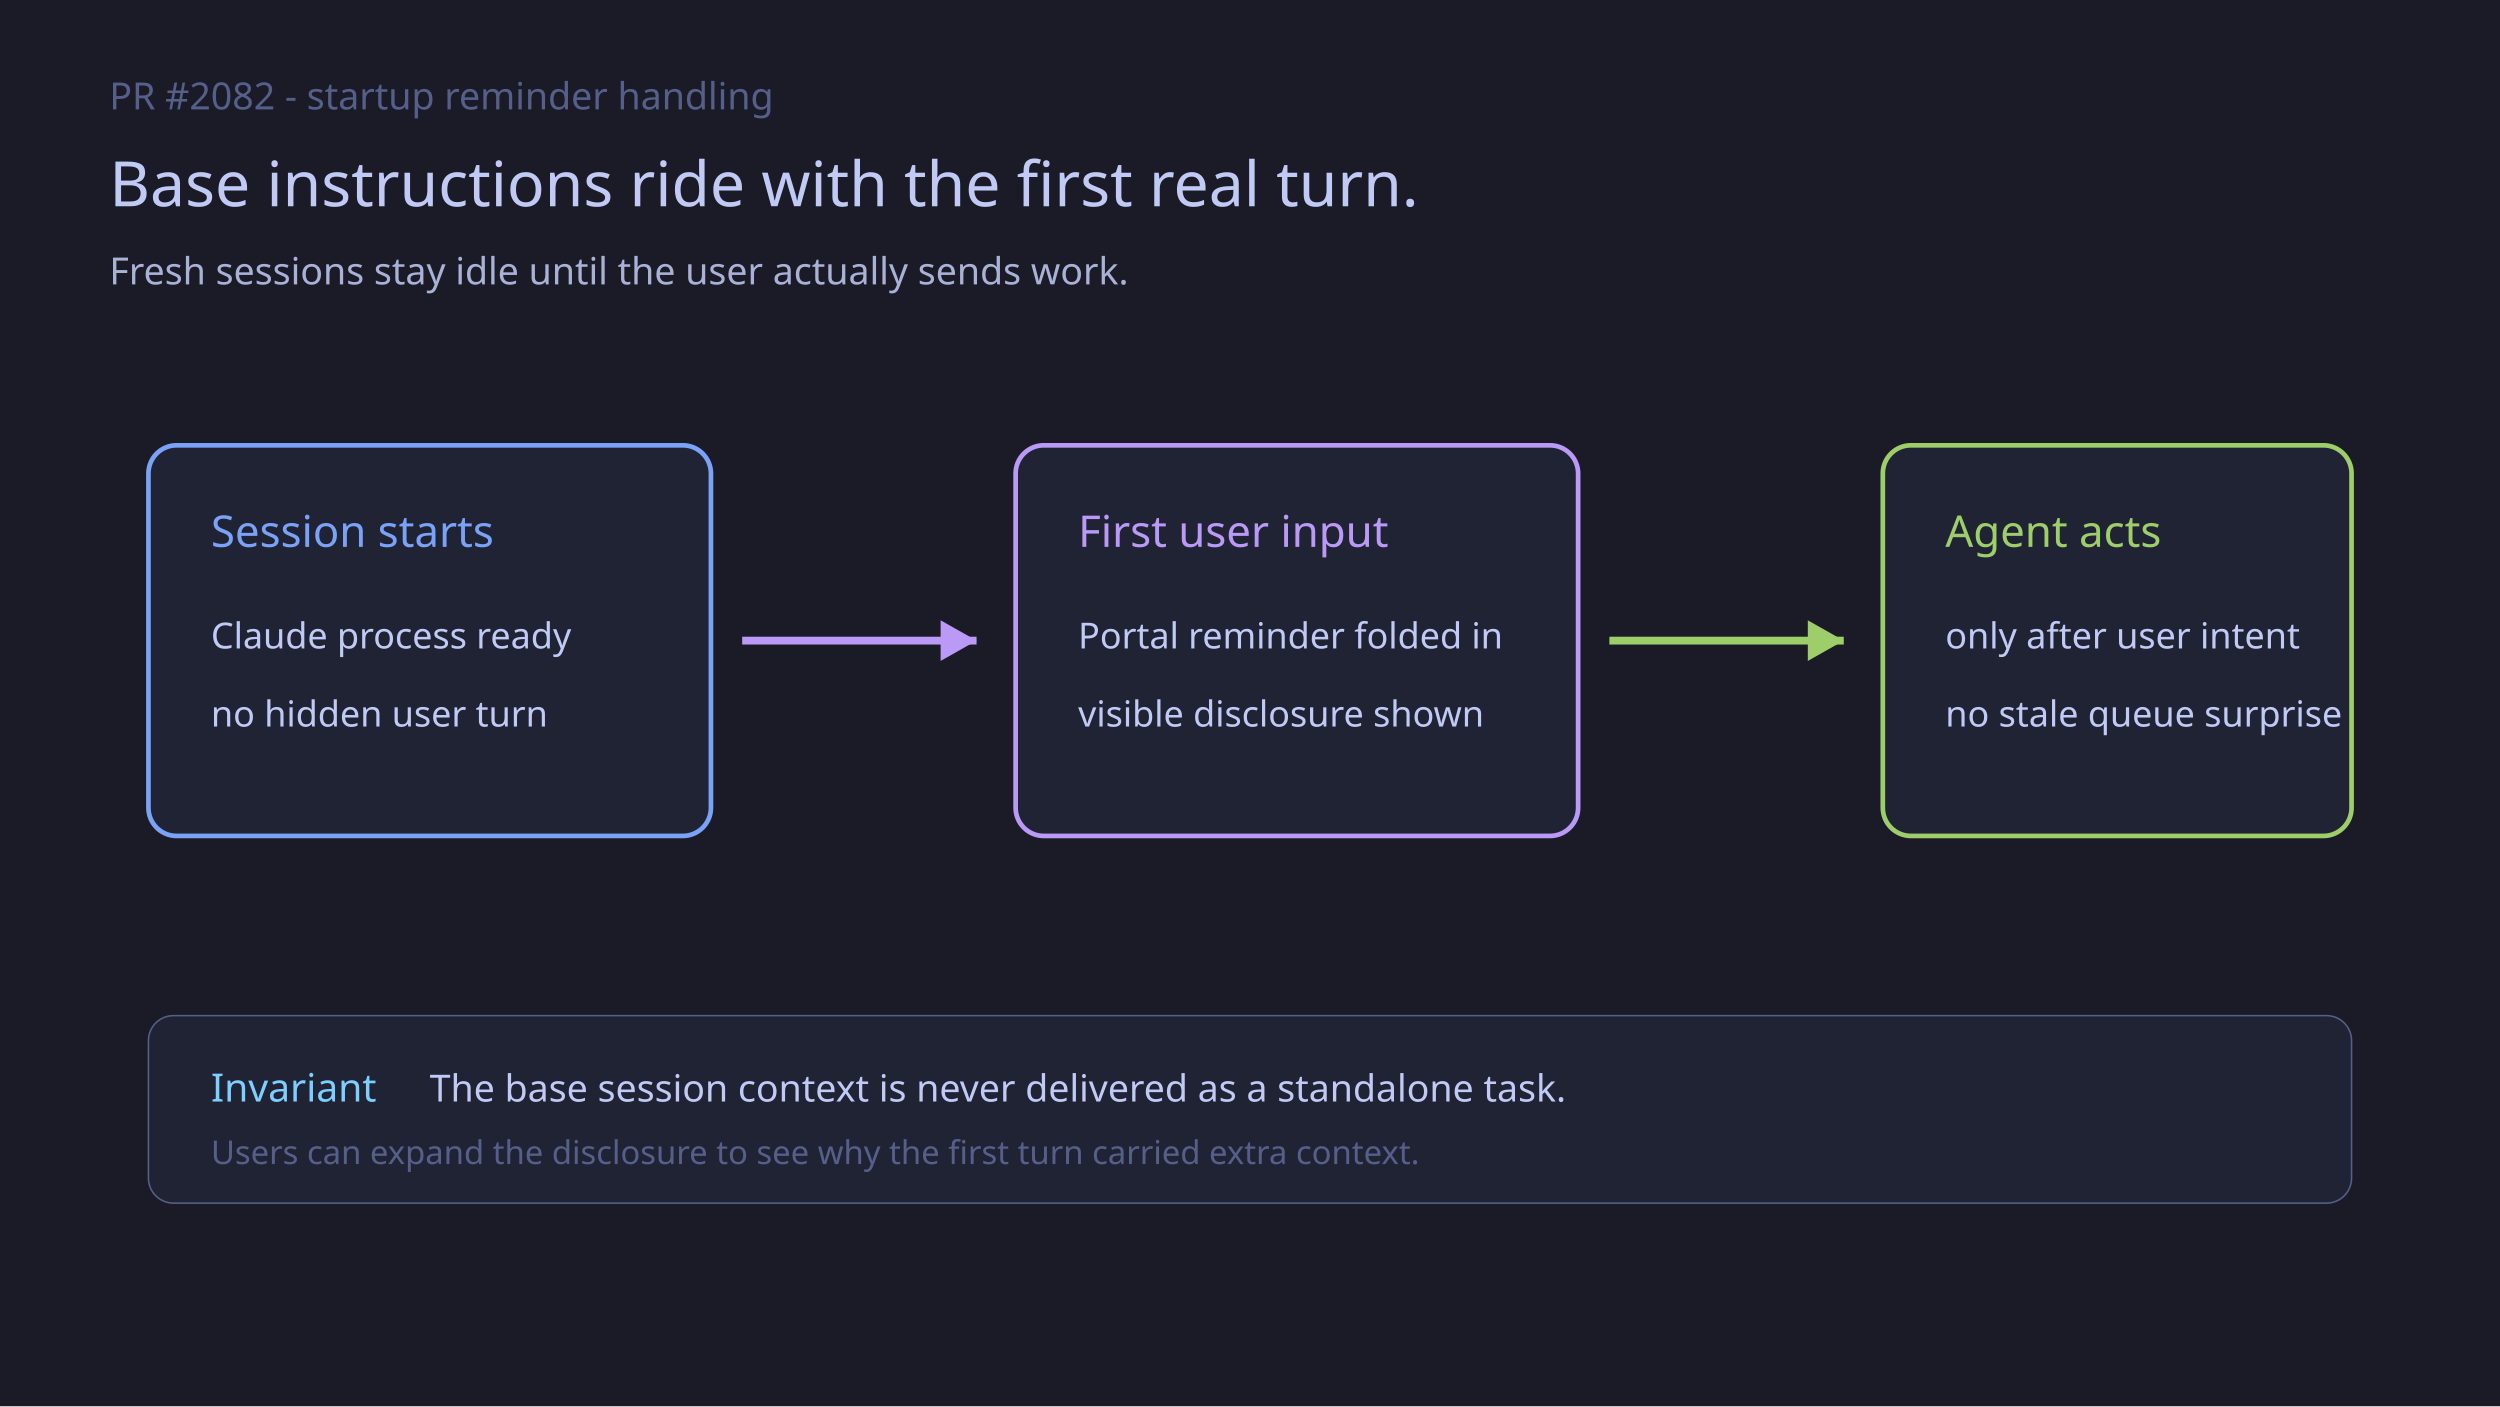
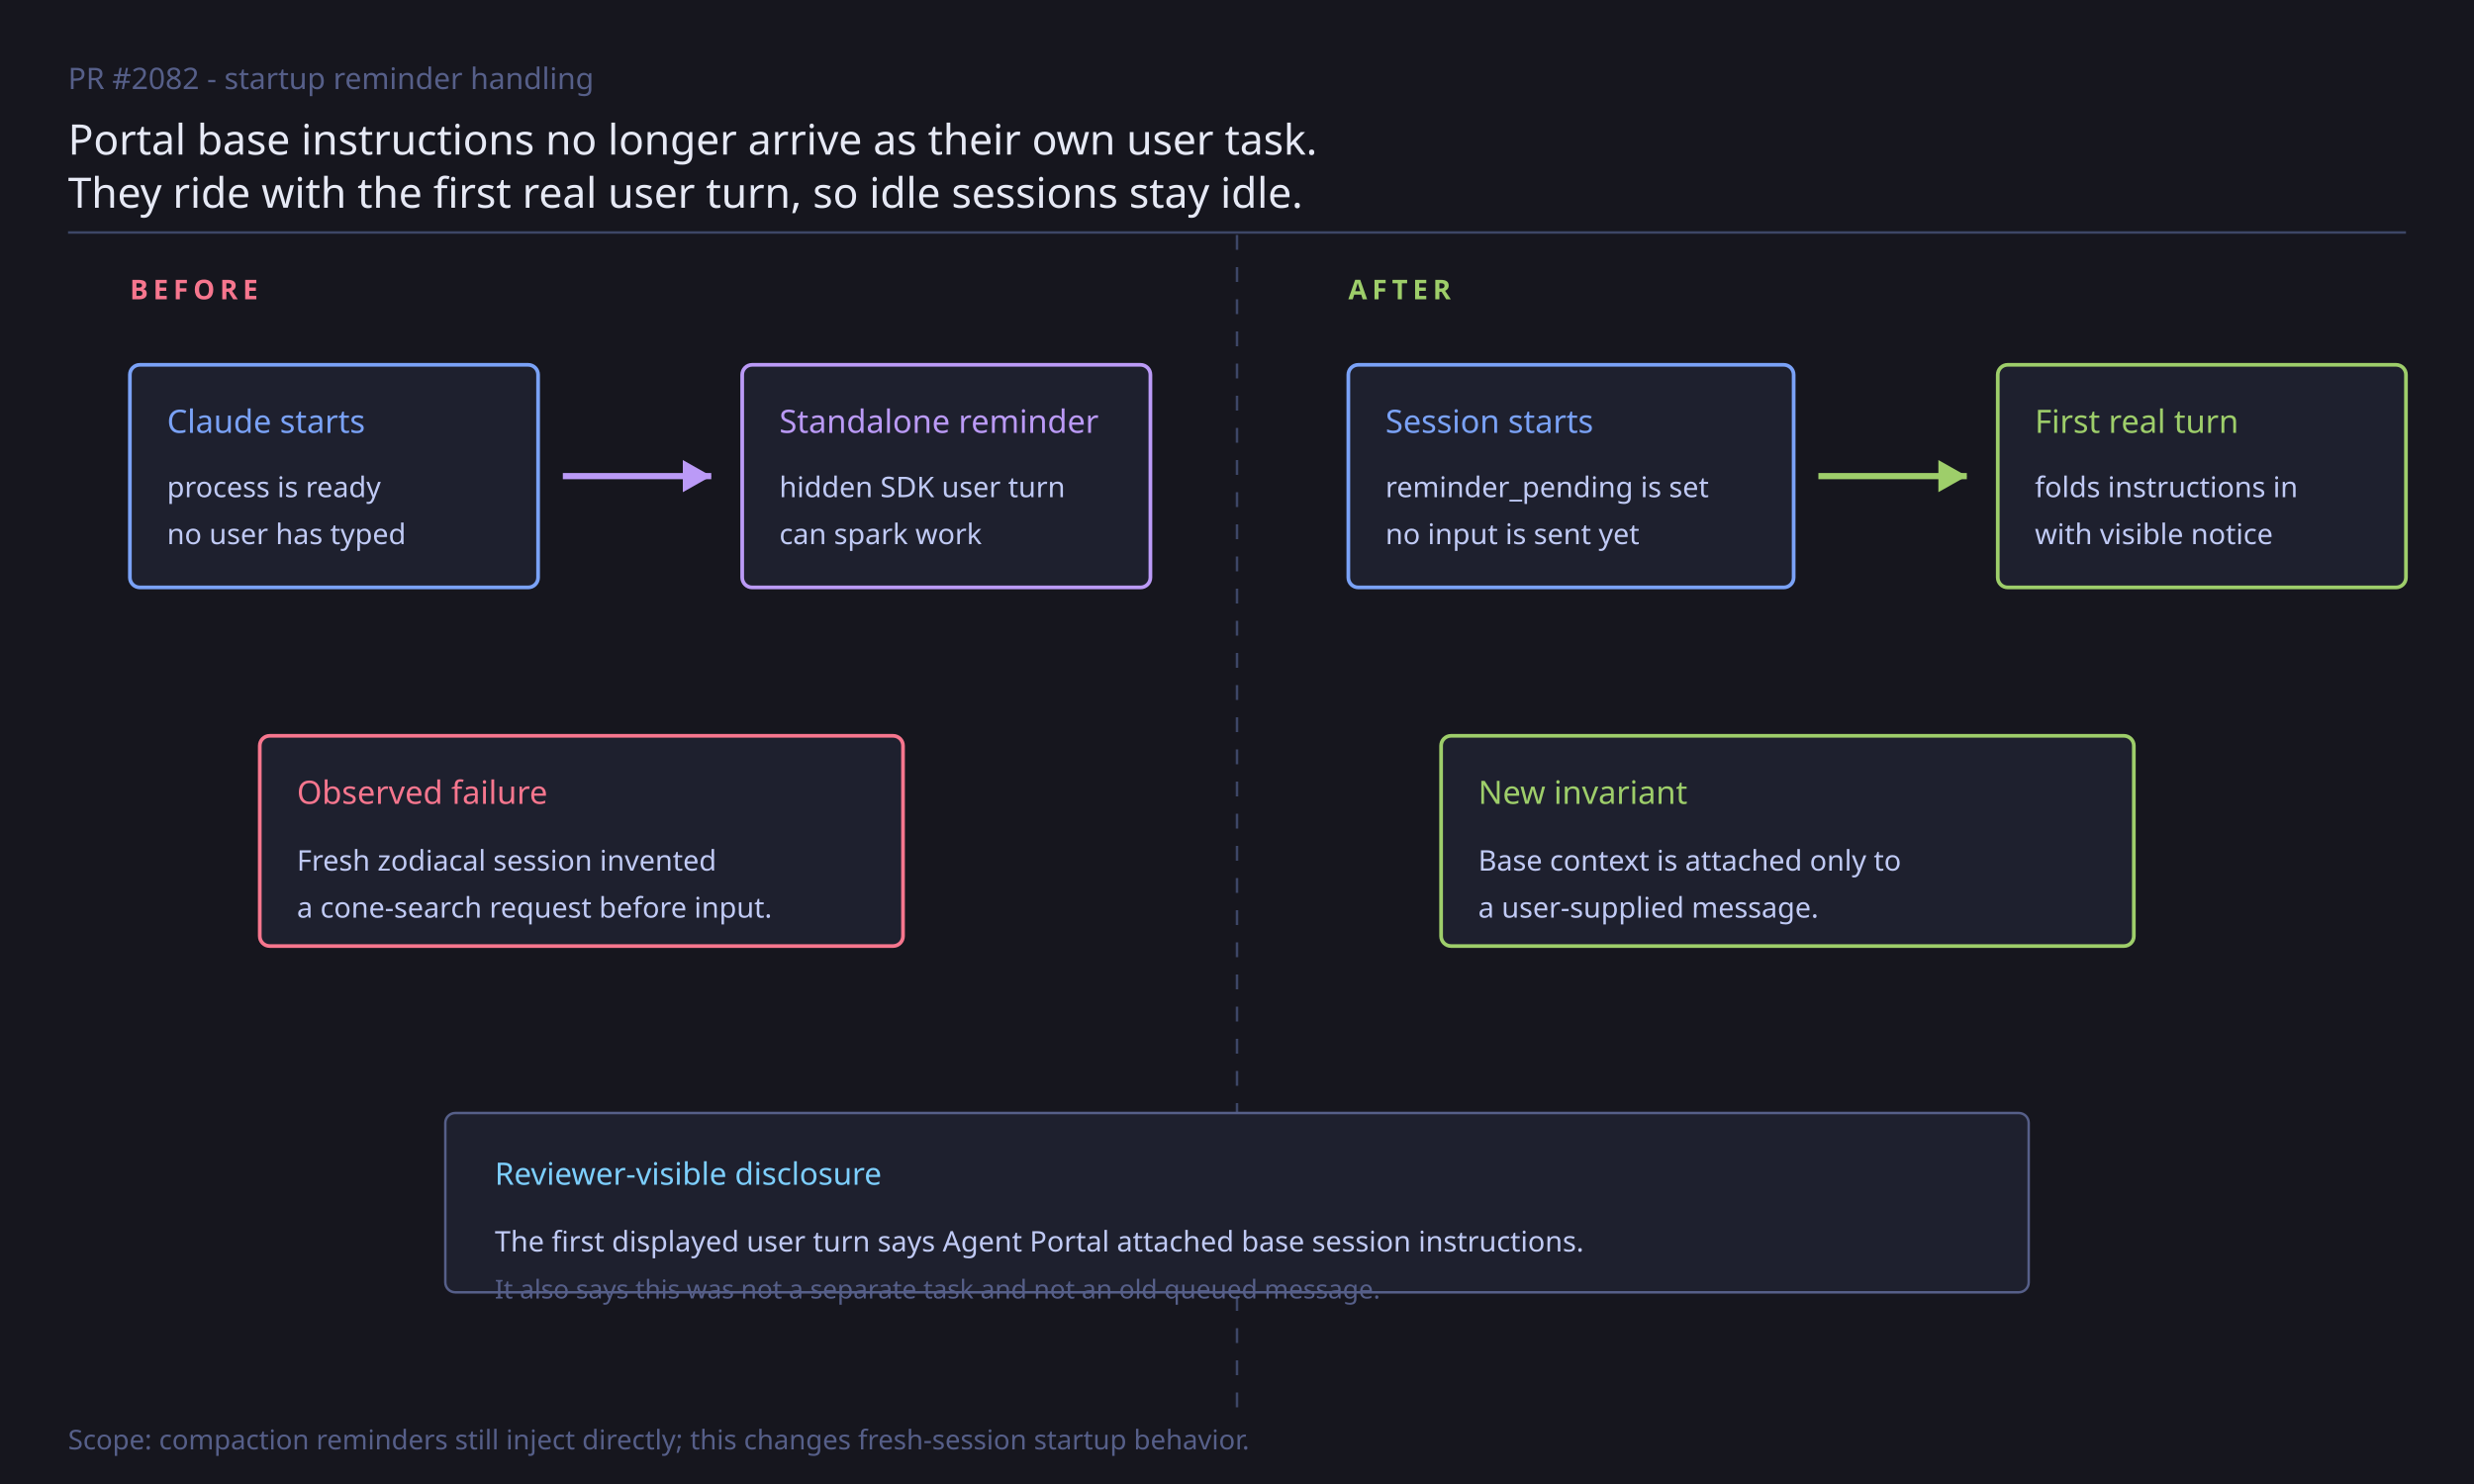
- <svg xmlns="http://www.w3.org/2000/svg" viewBox="0 0 1600 900" font-family="'Segoe UI','Noto Sans',sans-serif">
-   <rect width="1600" height="900" fill="#1a1b26" />
-   <text x="70" y="70" font-size="24" fill="#565f89">PR #2082 - startup reminder handling</text>
-   <text x="70" y="132" font-size="40" fill="#c0caf5">Base instructions ride with the first real turn.</text>
-   <text x="70" y="182" font-size="24" fill="#a9b1d6">Fresh sessions stay idle until the user actually sends work.</text>
-   <rect x="95" y="285" width="360" height="250" rx="18" fill="#202334" stroke="#7aa2f7" stroke-width="3" />
-   <text x="135" y="350" font-size="28" fill="#7aa2f7">Session starts</text>
-   <text x="135" y="415" font-size="23" fill="#c0caf5">Claude process ready</text>
-   <text x="135" y="465" font-size="23" fill="#c0caf5">no hidden user turn</text>
-   <path d="M475 410H625" stroke="#bb9af7" stroke-width="5" />
-   <polygon points="625,410 602,397 602,423" fill="#bb9af7" />
-   <rect x="650" y="285" width="360" height="250" rx="18" fill="#202334" stroke="#bb9af7" stroke-width="3" />
-   <text x="690" y="350" font-size="28" fill="#bb9af7">First user input</text>
-   <text x="690" y="415" font-size="23" fill="#c0caf5">Portal reminder folded in</text>
-   <text x="690" y="465" font-size="23" fill="#c0caf5">visible disclosure shown</text>
-   <path d="M1030 410H1180" stroke="#9ece6a" stroke-width="5" />
-   <polygon points="1180,410 1157,397 1157,423" fill="#9ece6a" />
-   <rect x="1205" y="285" width="300" height="250" rx="18" fill="#202334" stroke="#9ece6a" stroke-width="3" />
-   <text x="1245" y="350" font-size="28" fill="#9ece6a">Agent acts</text>
-   <text x="1245" y="415" font-size="23" fill="#c0caf5">only after user intent</text>
-   <text x="1245" y="465" font-size="23" fill="#c0caf5">no stale queue surprise</text>
-   <rect x="95" y="650" width="1410" height="120" rx="16" fill="#202334" stroke="#565f89" />
-   <text x="135" y="705" font-size="25" fill="#7dcfff">Invariant</text>
-   <text x="275" y="705" font-size="24" fill="#c0caf5">The base session context is never delivered as a standalone task.</text>
-   <text x="135" y="745" font-size="21" fill="#565f89">Users can expand the disclosure to see why the first turn carried extra context.</text>
+ <svg xmlns="http://www.w3.org/2000/svg" viewBox="0 0 2000 1200" font-family="'Segoe UI','Noto Sans',sans-serif">
+   <rect width="2000" height="1200" fill="#16161e" />
+   <text x="55" y="72" font-size="24" fill="#565f89">PR #2082 - startup reminder handling</text>
+   <text x="55" y="125" font-size="34" fill="#e6e9f5">Portal base instructions no longer arrive as their own user task.</text>
+   <text x="55" y="168" font-size="34" fill="#e6e9f5">They ride with the first real user turn, so idle sessions stay idle.</text>
+   <line x1="55" y1="188" x2="1945" y2="188" stroke="#3d4666" stroke-width="2" />
+   <text x="105" y="242" font-size="22" font-weight="700" letter-spacing="4" fill="#f7768e">BEFORE</text>
+   <text x="1090" y="242" font-size="22" font-weight="700" letter-spacing="4" fill="#9ece6a">AFTER</text>
+   <line x1="1000" y1="190" x2="1000" y2="1140" stroke="#3d4666" stroke-width="2" stroke-dasharray="12 14" />
+   <rect x="105" y="295" width="330" height="180" rx="8" fill="#1e202e" stroke="#7aa2f7" stroke-width="3" />
+   <text x="135" y="350" font-size="26" fill="#7aa2f7">Claude starts</text>
+   <text x="135" y="402" font-size="23" fill="#c0caf5">process is ready</text>
+   <text x="135" y="440" font-size="23" fill="#c0caf5">no user has typed</text>
+   <path d="M455 385H575" stroke="#bb9af7" stroke-width="5" />
+   <polygon points="575,385 552,372 552,398" fill="#bb9af7" />
+   <rect x="600" y="295" width="330" height="180" rx="8" fill="#1e202e" stroke="#bb9af7" stroke-width="3" />
+   <text x="630" y="350" font-size="26" fill="#bb9af7">Standalone reminder</text>
+   <text x="630" y="402" font-size="23" fill="#c0caf5">hidden SDK user turn</text>
+   <text x="630" y="440" font-size="23" fill="#c0caf5">can spark work</text>
+   <rect x="210" y="595" width="520" height="170" rx="8" fill="#1e202e" stroke="#f7768e" stroke-width="3" />
+   <text x="240" y="650" font-size="26" fill="#f7768e">Observed failure</text>
+   <text x="240" y="704" font-size="23" fill="#c0caf5">Fresh zodiacal session invented</text>
+   <text x="240" y="742" font-size="23" fill="#c0caf5">a cone-search request before input.</text>
+   <rect x="1090" y="295" width="360" height="180" rx="8" fill="#1e202e" stroke="#7aa2f7" stroke-width="3" />
+   <text x="1120" y="350" font-size="26" fill="#7aa2f7">Session starts</text>
+   <text x="1120" y="402" font-size="23" fill="#c0caf5">reminder_pending is set</text>
+   <text x="1120" y="440" font-size="23" fill="#c0caf5">no input is sent yet</text>
+   <path d="M1470 385H1590" stroke="#9ece6a" stroke-width="5" />
+   <polygon points="1590,385 1567,372 1567,398" fill="#9ece6a" />
+   <rect x="1615" y="295" width="330" height="180" rx="8" fill="#1e202e" stroke="#9ece6a" stroke-width="3" />
+   <text x="1645" y="350" font-size="26" fill="#9ece6a">First real turn</text>
+   <text x="1645" y="402" font-size="23" fill="#c0caf5">folds instructions in</text>
+   <text x="1645" y="440" font-size="23" fill="#c0caf5">with visible notice</text>
+   <rect x="1165" y="595" width="560" height="170" rx="8" fill="#1e202e" stroke="#9ece6a" stroke-width="3" />
+   <text x="1195" y="650" font-size="26" fill="#9ece6a">New invariant</text>
+   <text x="1195" y="704" font-size="23" fill="#c0caf5">Base context is attached only to</text>
+   <text x="1195" y="742" font-size="23" fill="#c0caf5">a user-supplied message.</text>
+   <rect x="360" y="900" width="1280" height="145" rx="8" fill="#1e202e" stroke="#565f89" stroke-width="2" />
+   <text x="400" y="958" font-size="25" fill="#7dcfff">Reviewer-visible disclosure</text>
+   <text x="400" y="1012" font-size="23" fill="#c0caf5">The first displayed user turn says Agent Portal attached base session instructions.</text>
+   <text x="400" y="1050" font-size="21" fill="#565f89">It also says this was not a separate task and not an old queued message.</text>
+   <text x="55" y="1172" font-size="22" fill="#565f89">Scope: compaction reminders still inject directly; this changes fresh-session startup behavior.</text>
</svg>
